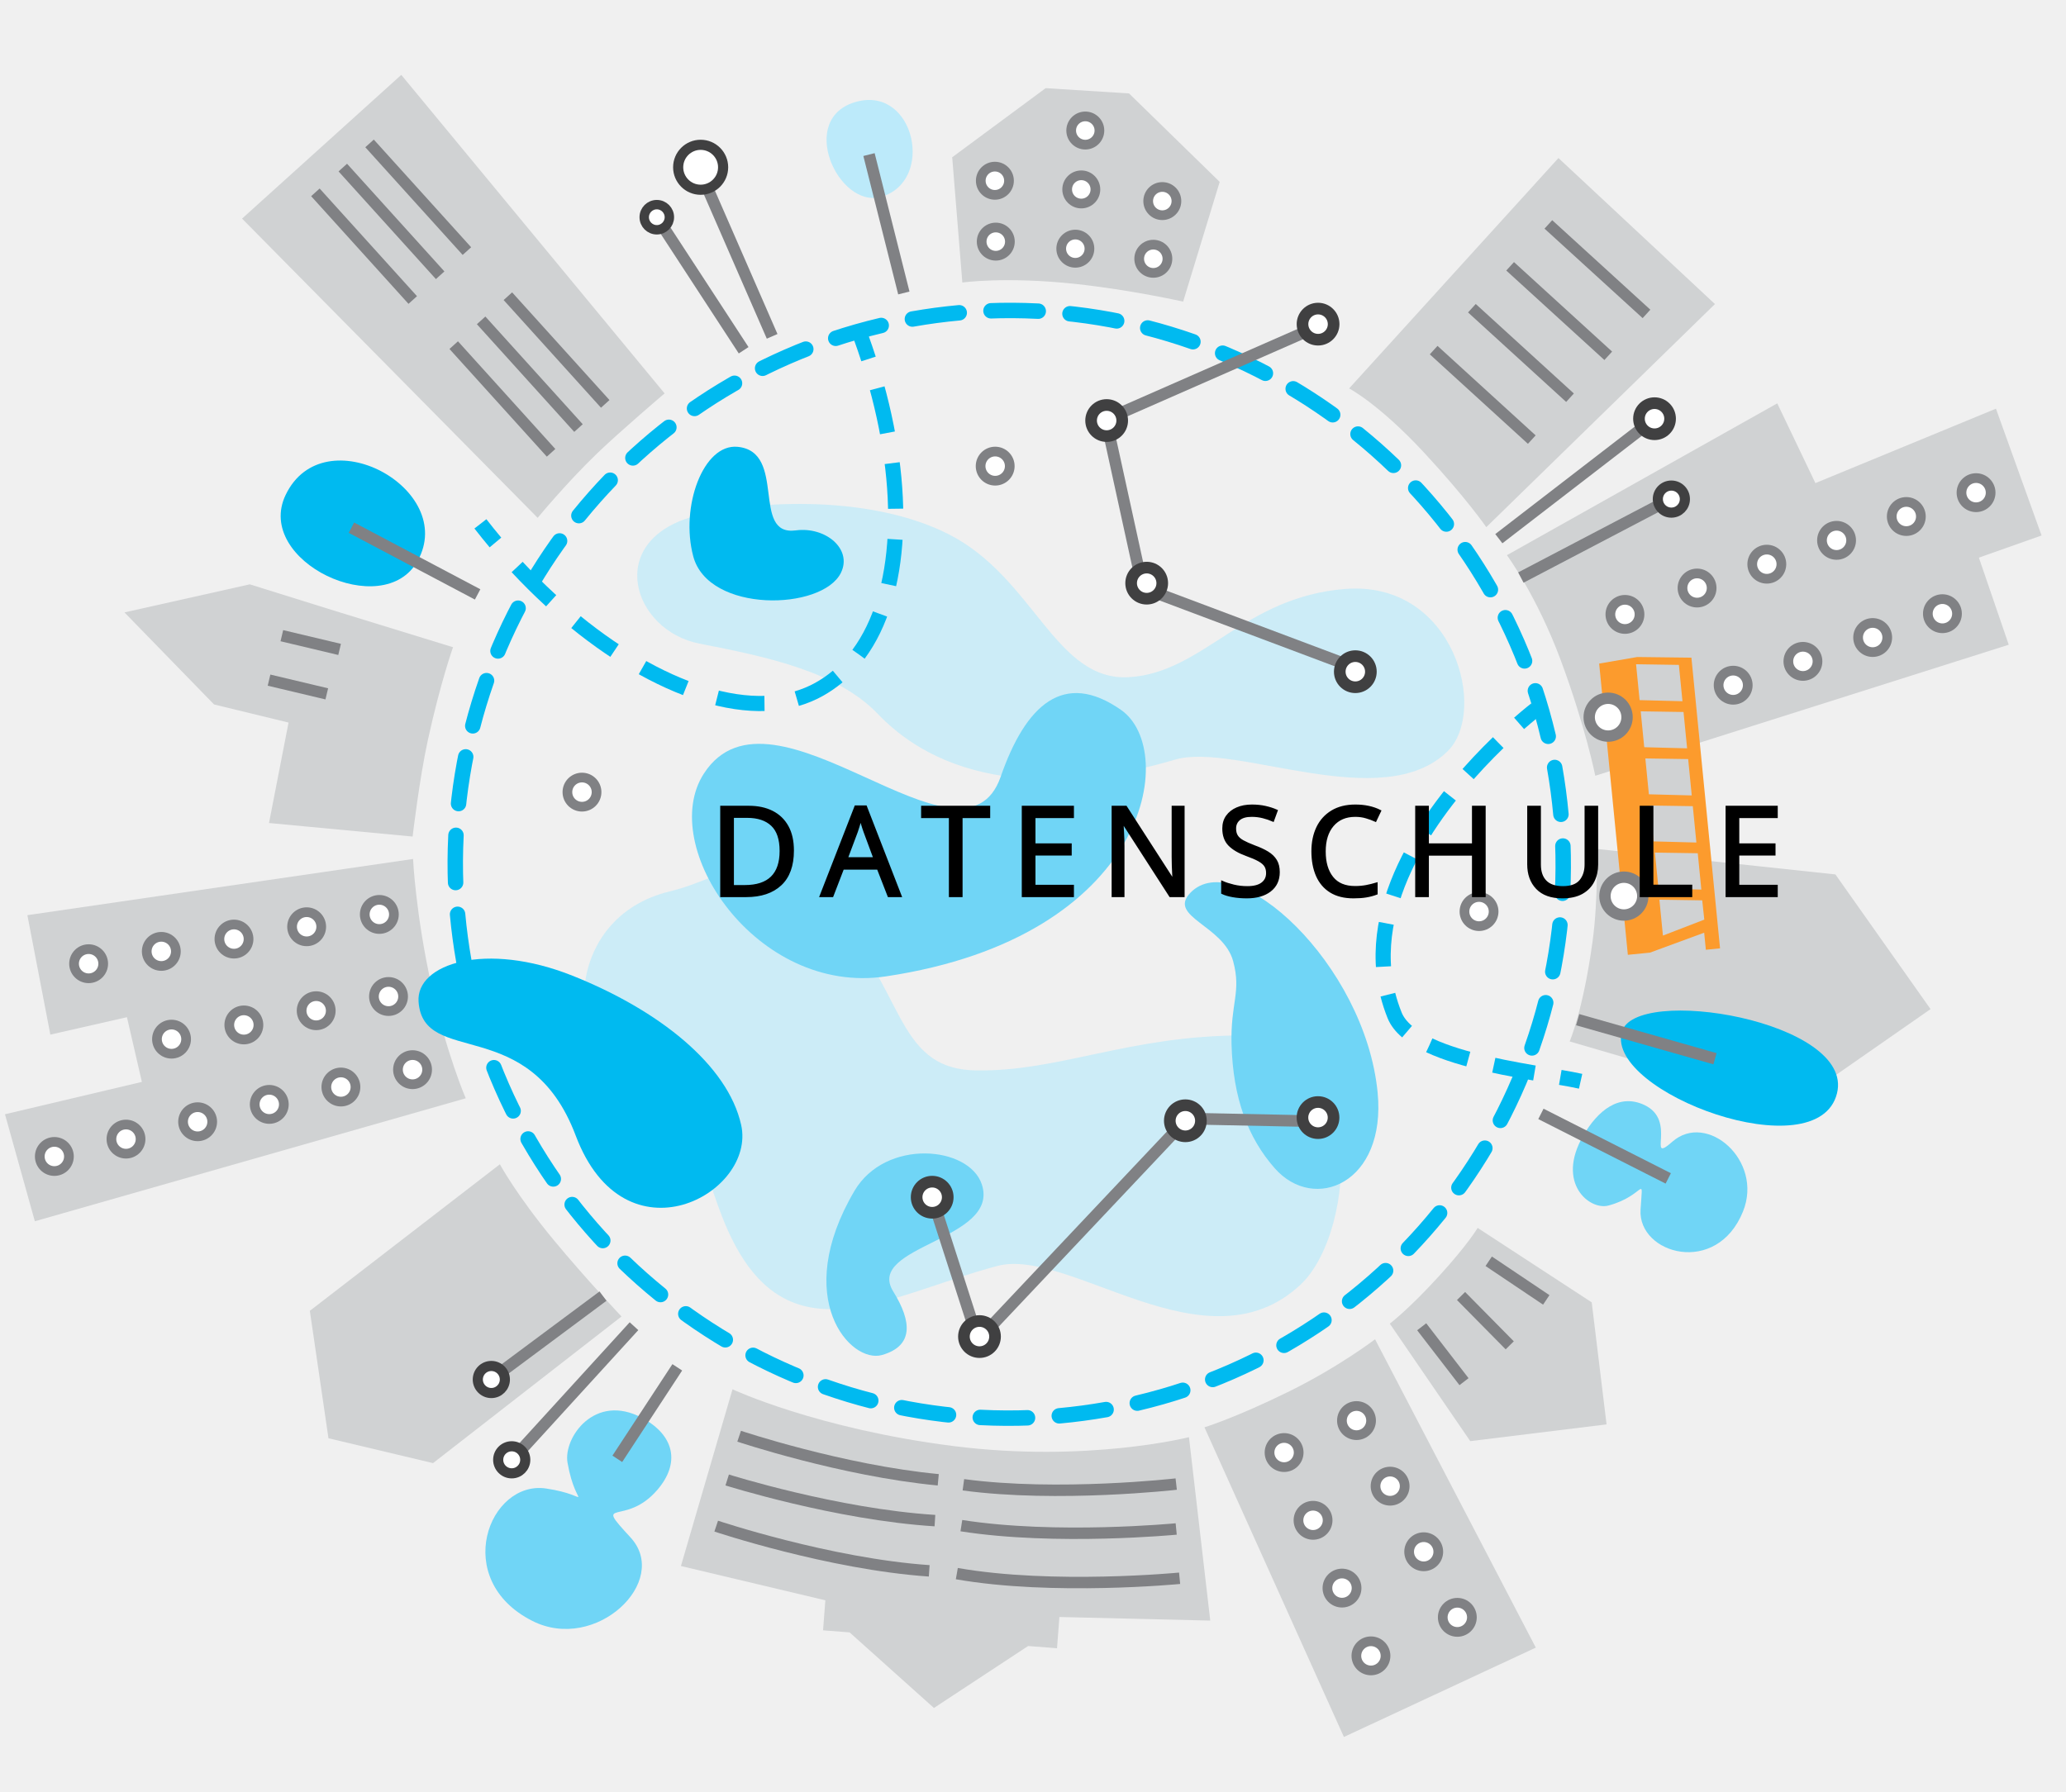
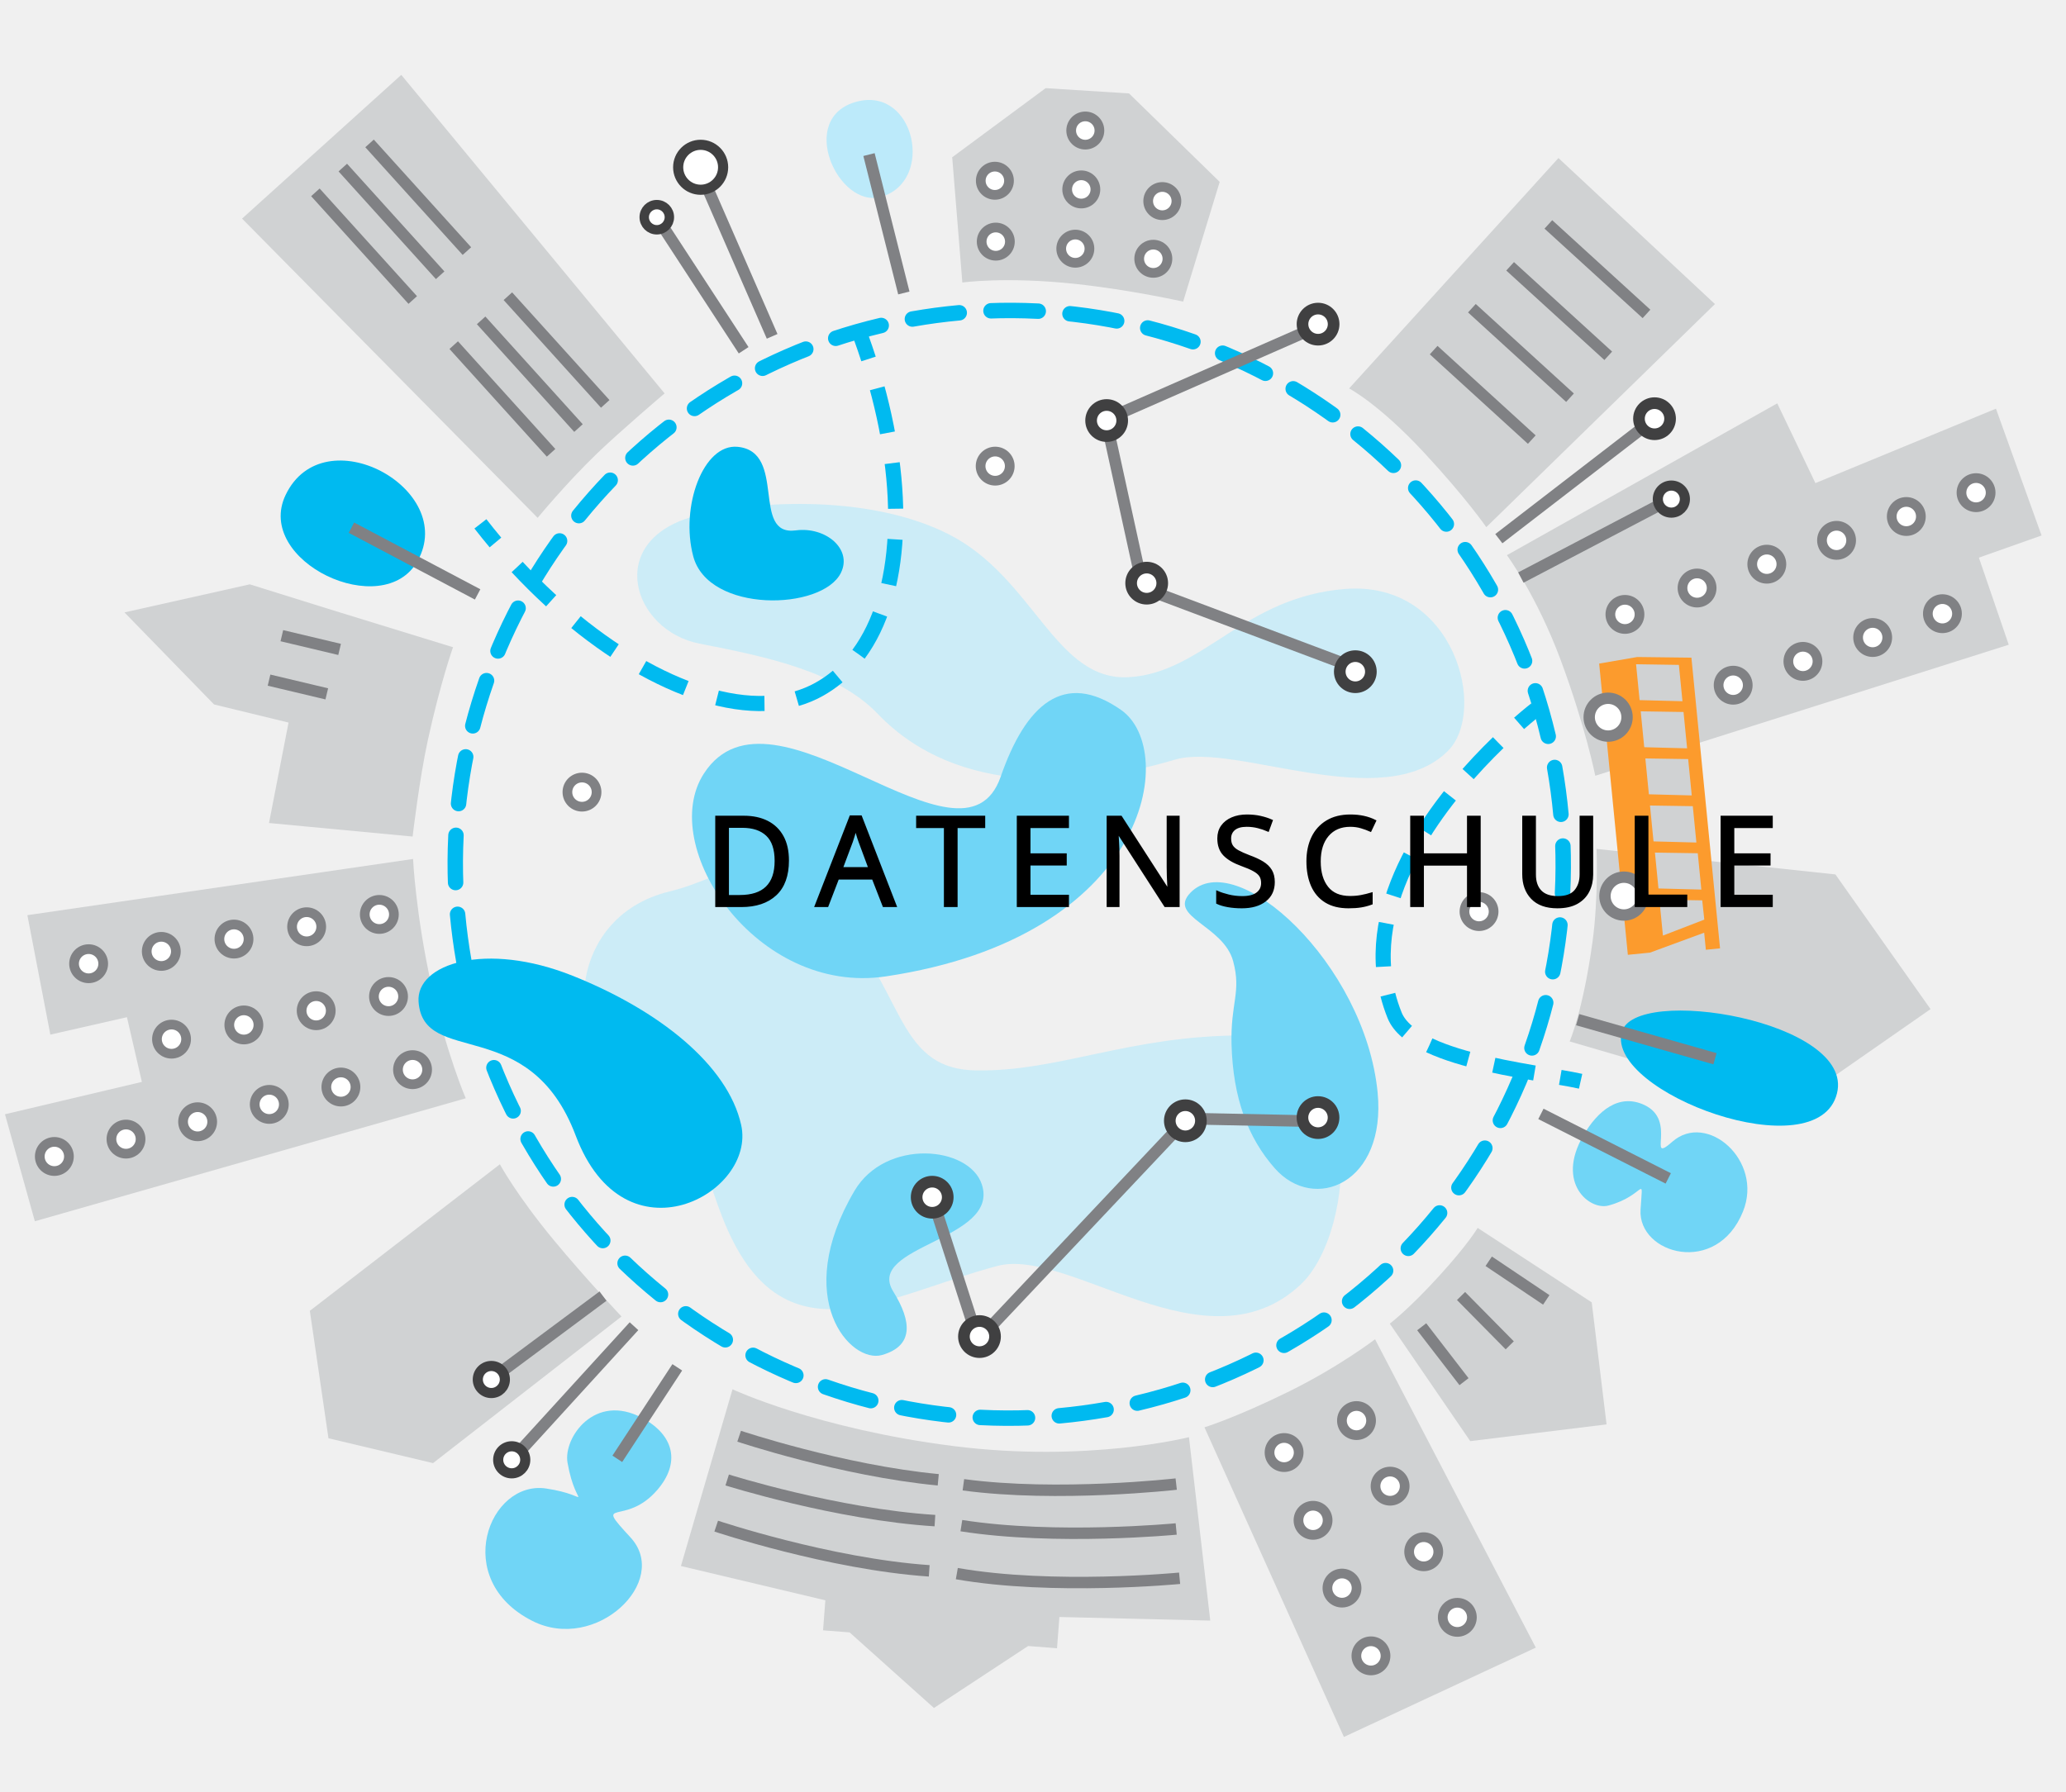
<svg id="keyviz" width="100%" preserveAspectRatio="xMinYMin slice" viewBox="100 20 830 720" enable-background="new 0 0 1024 768">
  <defs>
    <style type="text/css">
		  
		  .house path.shape {
			  fill:#D0D2D3;
		  }
		  .house.highlight path.shape {
			  &lt;!--fill: #d3c8a5;--&gt;
		  }
		  .house circle {
			  fill:#FFFFFF;
			  stroke:#808184;
			  stroke-width:3.9;
		  }
		  .house.highlight circle {
			  fill: yellow;
		  }
		  .house circle:hover {
			  fill:#00aeef;
		  }
		  .house line, .house path.line {
			  fill:none;
			  stroke:#808184;
			  stroke-width:4.596;
		  }
		  .house.highlight line, .house.highlight path.line {
			  stroke: green;
		  }

		  .ring path {
			  fill:none;
			  stroke:#00BAF0;
			  stroke-width:6.199;
			  stroke-linecap:round;
		  }

		  .tree line, .lantern line {
			  fill:none;
			  stroke:#808184;
			  stroke-width:4.677;
		  }
		  .lantern circle {
			  fill:#FFFFFF;
			  stroke:#404041;
		  }
		  .lantern.highlight circle {
			  fill: orange;
		  }
		   .lantern circle:hover {
			  fill: yellow;
		  }

		  .bus {
			  cursor: pointer;
		  }

		  .bus polygon.vehicle {
			  fill: #fc9b2d;
			  fill-org:#808184;
		  }
		  .bus circle.tire {
			  fill:#FFFFFF;
			  stroke:#808184;
			  stroke-width:4.563;
		  }
		  .bus circle.tire:hover {
			  fill:#6dcff4;
		  }
		  .bus polygon.window {
			  fill:#D0D2D3;
		  }

		  .inner .window circle {
			  fill:#FFFFFF;
			  stroke:#808184;
			  stroke-width:3.9;
		  }
		  .inner .window circle:hover {
			  fill:#cdeffb;
		  }
		  .inner .line path {
			  fill:none;
			  stroke:#00BAF0;
			  stroke-width:6.081;
			  stroke-linecap=round;
		  }
		  .inner .polyline polyline {
			  fill:none;
			  stroke:#808184;
			  stroke-width:4.677;
		  }
		  .inner .polyline circle {
			  fill:#FFFFFF;
			  stroke:#404041;
			  stroke-width:4.677;
		  }
		  .inner .polyline circle:hover {
			  fill:#cdeffb;
		  }
		  text.logo {
		  	font-family:'OstrichSansRounded';
		  	font-size: 50px;
		  	font-weight: normal;
 		  	stroke: black;
 		  	stroke-width: 1px;
		  }
		  
		</style>
  </defs>
  <g>
    <g class="houses">
      <g class="house house-1">
        <path class="shape" d="M837.363,371.384l-95.957-10.258c0,0,0.816,19.41-1.613,37.221c-3.793,27.741-9.195,40.155-9.195,40.155l88.988,26.003l55.996-39L837.363,371.384z" />
      </g>
      <g class="house house-2">
        <path class="shape" d="M739.465,543.342l-45.838-29.918c0,0-3.57,6.252-15.392,19.236c-12.282,13.495-19.892,19.245-19.892,19.245l32.316,47.208l54.766-6.727L739.465,543.342z" />
        <line x1="671.154" y1="553.158" x2="688.156" y2="575.215" />
        <line x1="686.963" y1="540.797" x2="706.525" y2="560.617" />
        <line x1="698.078" y1="526.837" x2="721.199" y2="542.359" />
      </g>
      <g class="house house-3">
        <path class="shape" d="M717,682.086L652.418,558.18c0,0-14.465,11.07-34.42,20.902c-21.598,10.648-34.117,14.477-34.117,14.477l56.023,124.438L717,682.086z" />
        <circle cx="685.468" cy="669.921" r="5.856" />
        <circle cx="671.967" cy="643.565" r="5.856" />
        <circle cx="658.465" cy="617.209" r="5.856" />
        <circle cx="644.964" cy="590.854" r="5.856" />
        <circle cx="650.769" cy="685.397" r="5.856" />
        <circle cx="639.139" cy="658.164" r="5.856" />
        <circle cx="627.509" cy="630.93" r="5.856" />
        <circle cx="615.879" cy="603.697" r="5.855" />
      </g>
      <g class="house house-4">
        <path class="shape" d="M483,601.088c-55-7-88.719-22.801-88.719-22.801l-20.723,71.014l58.021,13.777l-0.923,12.068l10.659,0.816l33.885,30.381l37.835-24.895l11.613,0.889l0.959-12.553l60.606,1.445l-8.554-73.707C577.66,597.523,536.65,607.916,483,601.088" />
        <path class="line" d="M572.533,616.369c0,0-47.414,5.418-85.5,0.283" />
        <path class="line" d="M572.527,634.41c0,0-48.184,4.656-86.307-1.336" />
        <path class="line" d="M573.902,654.219c0,0-50.938,4.924-89.504-1.869" />
        <path class="line" d="M476.934,614.648c-38.683-3.672-79.986-17.51-79.986-17.51" />
        <path class="line" d="M475.601,631.053c-39.611-2.49-83.456-16.332-83.456-16.332" />
        <path class="line" d="M473.307,651.234c-40.181-2.756-85.577-17.967-85.577-17.967" />
      </g>
      <g class="house house-5">
        <path class="shape" d="M300.818,487.863l-76.344,58.883l7.485,51.215l42.004,9.988l75.724-58.924c0,0-14.258-15.035-27.31-30.82C307.449,500.148,300.818,487.863,300.818,487.863" />
      </g>
      <g class="house house-6">
        <path class="shape" d="M273.426,416.485c-6.449-29.111-7.484-51.311-7.484-51.311L111,387.758l9.227,48l30.773-7l6,25.999l-55,13.001l12,43l173.106-49.413C287.106,461.345,279.434,443.601,273.426,416.485" />
        <circle cx="121.838" cy="484.719" r="5.856" />
        <circle cx="150.618" cy="477.743" r="5.856" />
        <circle cx="179.398" cy="470.768" r="5.856" />
        <circle cx="208.177" cy="463.792" r="5.856" />
        <circle cx="236.957" cy="456.815" r="5.856" />
        <circle cx="265.737" cy="449.839" r="5.856" />
        <circle cx="135.608" cy="407.264" r="5.856" />
        <circle cx="164.804" cy="402.313" r="5.856" />
        <circle cx="194" cy="397.361" r="5.856" />
        <circle cx="223.196" cy="392.411" r="5.856" />
        <circle cx="252.392" cy="387.459" r="5.856" />
        <circle cx="168.913" cy="437.579" r="5.856" />
        <circle cx="197.969" cy="431.865" r="5.856" />
        <circle cx="227.026" cy="426.151" r="5.856" />
        <circle cx="256.083" cy="420.438" r="5.856" />
      </g>
      <g class="house house-7">
        <path class="shape" d="M215.922,310.358l-7.852,40.365l57.696,5.443c0,0,2.683-23.058,6.164-38.949c5.066-23.131,10.07-37.131,10.07-37.131l-48.992-15.078l-32.66-10.196L150,266.088l35.996,36.999L215.922,310.358z" />
        <line x1="236.432" y1="280.963" x2="213.232" y2="275.447" />
        <line x1="231.282" y1="298.824" x2="208.083" y2="293.308" />
      </g>
      <g class="house house-8">
        <path class="shape" d="M197.244,107.846L316,228.088c0,0,11.723-14.207,24-26c9.486-9.107,27.002-24,27.002-24l-105.795-128L197.244,107.846z" />
        <line x1="343.147" y1="182.3" x2="304.036" y2="139.029" />
        <line x1="287.576" y1="120.9" x2="248.464" y2="77.629" />
        <line x1="332.401" y1="192.011" x2="293.289" y2="148.74" />
        <line x1="276.829" y1="130.611" x2="237.717" y2="87.34" />
        <line x1="321.389" y1="201.962" x2="282.277" y2="158.691" />
        <line x1="265.817" y1="140.562" x2="226.705" y2="97.292" />
      </g>
      <g class="house house-9">
        <path class="shape" d="M590.004,93.088l-36.426-35.549l-33.5-2.115l-37.539,27.769l4.074,50.334c0,0,17.395-2.439,45.391,0.561c22.203,2.379,43.312,7.118,43.312,7.118L590.004,93.088z" />
        <circle cx="499.688" cy="92.629" r="5.672" />
        <circle cx="534.4" cy="96.117" r="5.672" />
        <circle cx="536.013" cy="72.451" r="5.672" />
        <circle cx="566.947" cy="100.804" r="5.672" />
        <circle cx="500.047" cy="117.094" r="5.672" />
        <circle cx="532.007" cy="119.93" r="5.672" />
        <circle cx="563.335" cy="123.985" r="5.672" />
      </g>
      <g class="house house-10">
        <path class="shape" d="M697.107,231.834l91.859-89.643L726.1,83.506l-84.098,92.582c0,0,11.877,6.148,30.17,25.861C689.002,220.086,697.107,231.834,697.107,231.834" />
        <line x1="691.322" y1="143.851" x2="730.743" y2="179.816" />
        <line x1="706.683" y1="127.015" x2="746.104" y2="162.979" />
        <line x1="675.962" y1="160.688" x2="715.383" y2="196.652" />
        <line x1="722.043" y1="110.178" x2="761.464" y2="146.143" />
      </g>
      <g class="house house-11">
        <path class="shape" d="M901.859,184.224l-72.535,29.908L814,182.086l-108.602,61.005c0,0,11.938,16.233,21.496,41.878c10.105,27.117,13.996,46.768,13.996,46.768L907,279.086l-12-35l25.184-8.903L901.859,184.224z" />
        <circle cx="893.866" cy="217.974" r="5.856" />
        <circle cx="865.845" cy="227.554" r="5.856" />
        <circle cx="837.825" cy="237.135" r="5.856" />
        <circle cx="809.804" cy="246.714" r="5.856" />
        <circle cx="781.784" cy="256.294" r="5.856" />
        <circle cx="880.353" cy="266.608" r="5.856" />
        <circle cx="852.333" cy="276.187" r="5.856" />
        <circle cx="824.312" cy="285.767" r="5.856" />
        <circle cx="796.292" cy="295.347" r="5.856" />
        <circle cx="752.807" cy="266.895" r="5.856" />
        <circle cx="769.192" cy="304.895" r="5.856" />
      </g>
    </g>
    <g class="ring">
      <path stroke-dasharray="18.991,12.792" d="M556.896,583.844C661.787,559.059,734.372,461.771,727.581,353.6" />
      <path fill="none" stroke="#00BAF0" stroke-width="6.199" stroke-linecap="round" stroke-dasharray="18.991,12.792" d="M721.985,315.881c-24.784-104.893-122.071-177.477-230.243-170.686" />
      <path fill="none" stroke="#00BAF0" stroke-width="6.199" stroke-linecap="round" stroke-dasharray="18.991,12.792" d="M454.022,150.789c-104.892,24.785-177.477,122.072-170.686,230.244" />
      <path fill="none" stroke="#00BAF0" stroke-width="6.199" stroke-linecap="round" stroke-dasharray="18.991,12.792" d="M288.933,418.752c24.785,104.896,122.072,177.478,230.243,170.688" />
      <path fill="none" stroke="#00BAF0" stroke-width="6.199" stroke-linecap="round" d="M525.553,588.945c3.137-0.285,6.281-0.641,9.434-1.062c3.153-0.422,6.28-0.906,9.383-1.455 M283.83,387.41c0.286,3.137,0.64,6.283,1.062,9.436c0.422,3.15,0.907,6.277,1.457,9.381 M485.366,145.686c-3.137,0.287-6.282,0.641-9.434,1.062c-3.152,0.422-6.28,0.909-9.383,1.456 M727.09,347.225c-0.287-3.139-0.642-6.285-1.063-9.436c-0.422-3.152-0.908-6.279-1.456-9.38" />
    </g>
    <g class="bus">
      <polygon class="vehicle" points="757.744,284.016 742.451,286.655 753.977,403.686 762.857,402.811 784.638,394.798 785.313,401.652 791.017,401.091 779.513,284.279" />
      <circle class="tire" cx="746.053" cy="308.194" r="7.605" />
      <circle class="tire" cx="752.381" cy="380.093" r="7.605" />
      <polygon class="window" points="774.479,287.182 757.277,286.92 758.698,301.337 775.918,301.786" />
      <polygon class="window" fill="#D0D2D3" points="776.343,306.107 759.142,305.846 760.562,320.263 777.781,320.711" />
      <polygon class="window" fill="#D0D2D3" points="778.208,325.033 761.006,324.771 762.426,339.188 779.646,339.637" />
      <polygon class="window" fill="#D0D2D3" points="780.07,343.958 762.869,343.696 764.289,358.113 781.508,358.562" />
      <polygon class="window" fill="#D0D2D3" points="782.062,362.871 764.859,362.609 766.279,377.026 783.5,377.475" />
      <polygon class="window" fill="#D0D2D3" points="783.851,381.804 766.649,381.542 768.069,395.959 784.689,389.546" />
    </g>
    <g class="tree tree-1">
      <path fill="#00BAF0" d="M751.491,434.869c4.838-19.406,93.764-4.615,86.504,24.495C830.255,490.412,745.442,459.126,751.491,434.869" />
      <line x1="733.824" y1="429.756" x2="788.986" y2="445.444" />
    </g>
    <g class="tree tree-2">
      <path fill="#70D5F6" d="M746.184,504.44c-7.59,2.034-21.154-8.979-10.154-28.031c5.934-10.275,14.465-17.054,24.492-12.419c13.613,6.294,0.652,24.179,11.361,14.776c13.824-12.136,36.6,7.522,28.371,28.023c-10.537,26.249-42.25,17.177-41.178-0.68C759.99,490.906,761.211,500.415,746.184,504.44" />
      <line x1="719.051" y1="467.612" x2="770.207" y2="493.537" />
    </g>
    <g class="tree tree-3">
      <path fill="#70D5F6" d="M328,607.801c-1.772-10.051,10.953-28.256,30-18c13,7,15.395,18.162,6,29c-13,15-26,2.418-10.697,19.01c16.194,17.559-13.875,46.5-39.466,33.533c-32.766-16.602-17.44-56.604,5.54-53.195C338.944,621.053,331.508,627.697,328,607.801" />
      <line x1="348" y1="606.221" x2="372.092" y2="569.455" />
    </g>
    <g class="tree tree-4">
      <path fill="#00BAF0" d="M267.777,245.395c-13.777,24.691-65.775,0.109-53.025-26.512C230.035,186.979,283.923,216.455,267.777,245.395" />
      <line x1="291.881" y1="258.861" x2="241.186" y2="232.048" />
    </g>
    <g class="tree tree-5">
      <path fill="#BCEAFA" d="M454,99.088c-17.299,4.961-34.165-31.993-9.613-38.288C467.644,54.836,475.621,92.888,454,99.088" />
      <line x1="463.111" y1="137.73" x2="449.115" y2="82.114" />
    </g>
    <g class="lantern lantern-1">
      <line x1="306.889" y1="605.334" x2="354.703" y2="552.926" />
      <circle stroke-width="4.069" cx="305.583" cy="606.617" r="5.437" />
    </g>
    <g class="lantern lantern-2">
      <line x1="293.15" y1="577.365" x2="342.25" y2="540.838" />
      <circle fill="#FFFFFF" stroke="#404041" stroke-width="4.069" cx="297.392" cy="574.349" r="5.437" />
    </g>
    <g class="lantern lantern-3">
      <line x1="367.412" y1="112.723" x2="398.752" y2="160.752" />
      <circle fill="#FFFFFF" stroke="#404041" stroke-width="3.781" cx="363.865" cy="107.284" r="5.053" />
    </g>
    <g class="lantern lantern-4">
      <line x1="381.999" y1="90.508" x2="410.201" y2="155.16" />
      <circle fill="#FFFFFF" stroke="#404041" stroke-width="4.069" cx="381.479" cy="87.22" r="9.029" />
    </g>
    <g class="lantern lantern-5">
      <line x1="758.336" y1="193.156" x2="702.147" y2="236.465" />
      <circle fill="#FFFFFF" stroke="#404041" stroke-width="4.677" cx="764.696" cy="188.253" r="6.25" />
    </g>
    <g class="lantern lantern-6">
      <line x1="765.211" y1="223.69" x2="710.998" y2="252.088" />
      <circle fill="#FFFFFF" stroke="#404041" stroke-width="4.069" cx="771.458" cy="220.56" r="5.436" />
    </g>
    <g class="inner">
      <g class="window">
        <circle cx="333.807" cy="338.312" r="5.855" />
      </g>
      <g class="window">
        <circle cx="694.193" cy="386.312" r="5.856" />
      </g>
      <g class="window">
        <circle cx="499.807" cy="207.312" r="5.856" />
      </g>
      <g class="cloud-1" opacity="0.68">
        <path fill="#BCEAFA" d="M622.291,536.417c23.406-21.635,26.951-100.248-22.566-100.337c-46.033-0.083-74.299,14.707-107.84,14.049c-33.545-0.66-27.932-35.364-59.852-64.931c-30.818-28.543-37.547-13.174-63.119-6.956c-42.771,10.398-42.842,64.416-15.027,75.232c27.812,10.816,26.525,34.122,38.533,60.951c23.799,53.167,64.56,25.903,108.207,14.309C529.727,521.003,584.453,571.391,622.291,536.417" />
      </g>
      <g class="cloud-2" opacity="0.68">
        <path fill="#BCEAFA" d="M681.625,321.822c16.215-16.036,2.816-68.575-41.141-65.154c-40.863,3.18-56.838,33.518-86.738,35.437c-29.904,1.92-38.217-40.073-72.762-57.495c-33.351-16.82-81.048-12.991-102.433-7.059c-35.762,9.924-24.457,45.859,2.498,51.098c26.955,5.24,55.263,11.196,71.568,28.199c32.303,33.692,83.15,29.194,119.436,18.413C596.246,318.074,655.41,347.743,681.625,321.822" />
      </g>
      <g class="cloud-3">
        <path fill="#70D5F6" d="M455.822,412.365c-51.932,7.751-91.986-52.248-73.044-81.51c27.46-42.417,103.978,45.169,119.238,1.271c10.001-28.773,25.285-43.028,48.406-26.809C573.543,321.535,561.721,396.562,455.822,412.365" />
      </g>
      <g class="cloud-4">
        <path fill="#70D5F6" d="M443.276,498.543c12.48-21.176,46.11-18.072,51.175-2.561c7.342,22.488-47.067,24.523-35.592,43.01c7.522,12.114,8.206,21.875-4.507,25.508C441.64,568.133,417.826,541.729,443.276,498.543" />
      </g>
      <g class="cloud-5">
        <path fill="#00BAF0" d="M378.512,243.575c-5.305-19.89,4.006-45.353,17.813-44.021c20.017,1.932,5.191,36.019,23.384,33.583c11.924-1.595,22.826,7.462,18.129,17.03C430.333,265.433,384.623,266.496,378.512,243.575" />
      </g>
      <g class="cloud-6">
        <path fill="#70D5F6" d="M653.449,459.016c3.551,36.49-25.449,48.49-41.332,30.445c-10.789-12.262-16.789-28.227-17.354-49.83c-0.438-16.785,4.004-20.848,0.652-33.359c-3.875-14.459-26.385-17.826-17.256-27.445C596.305,359.719,648.408,407.205,653.449,459.016" />
      </g>
      <g class="cloud-7">
        <path fill="#00BAF0" d="M330.001,412.088c-34.765-13.869-62.912-4.879-61.849,10.428c1.848,26.572,44.562,4.512,63.129,53.801c19.688,52.266,72.654,23.352,66.47-4.297C392.368,447.961,364.766,425.957,330.001,412.088" />
      </g>
      <g class="line line-1">
        <path stroke-dasharray="17.491,11.41" d="M701.893,318.418c-19.855,19.242-51.551,56.773-45.461,95.699" />
        <path stroke-dasharray="16.621,10.54" d="M674.223,440.066c13.307,6.223,32.908,9.555,47.42,11.996" />
        <path d="M726.836,452.949c3.156,0.543,5.93,1.055,8.162,1.555 M657.57,419.707c0.695,2.762,1.594,5.535,2.711,8.305c0.977,2.414,2.701,4.586,4.996,6.543M717,305.09c0,0-2.596,1.984-6.719,5.594" />
      </g>
      <g class="line line-2">
        <path stroke-dasharray="19.248,13.167" d="M307.764,247.859c34.078,36.57,75.357,58.773,105.908,54.273" />
        <path stroke-dasharray="18.387,12.306" d="M444.922,282.891c17.754-24.004,19.637-66.316,5.826-112.77" />
        <path d="M448.924,164.246c-0.934-2.89-1.926-5.789-2.981-8.699 M420.1,300.742c3.103-0.906,6.068-2.129,8.871-3.683c2.699-1.496,5.22-3.235,7.566-5.199M293.002,230.508c1.975,2.547,3.992,5.039,6.041,7.488" />
      </g>
      <g class="polyline line-3">
        <polyline points="625.91,470.506 576.91,469.506 492.91,558.506 473.91,499.506" />
        <circle cx="629.5" cy="469.095" r="6.25" />
        <circle cx="576.208" cy="470.373" r="6.25" />
        <circle cx="474.5" cy="501.095" r="6.25" />
        <circle cx="493.5" cy="557.095" r="6.25" />
      </g>
      <g class="polyline line-4">
        <polyline points="644.554,288.387 559.121,256.273 544.307,188.538 630.382,150.746" />
        <circle cx="644.492" cy="289.915" r="6.25" />
        <circle cx="560.674" cy="254.339" r="6.25" />
        <circle cx="544.591" cy="188.994" r="6.25" />
        <circle cx="629.524" cy="150.255" r="6.25" />
      </g>
    </g>
-     <text class="logo" x="385" y="380">D A T E N S C H U L E</text>
+     <text class="logo" x="383" y="384">D A T E N S C H U L E</text>
  </g>
</svg>
